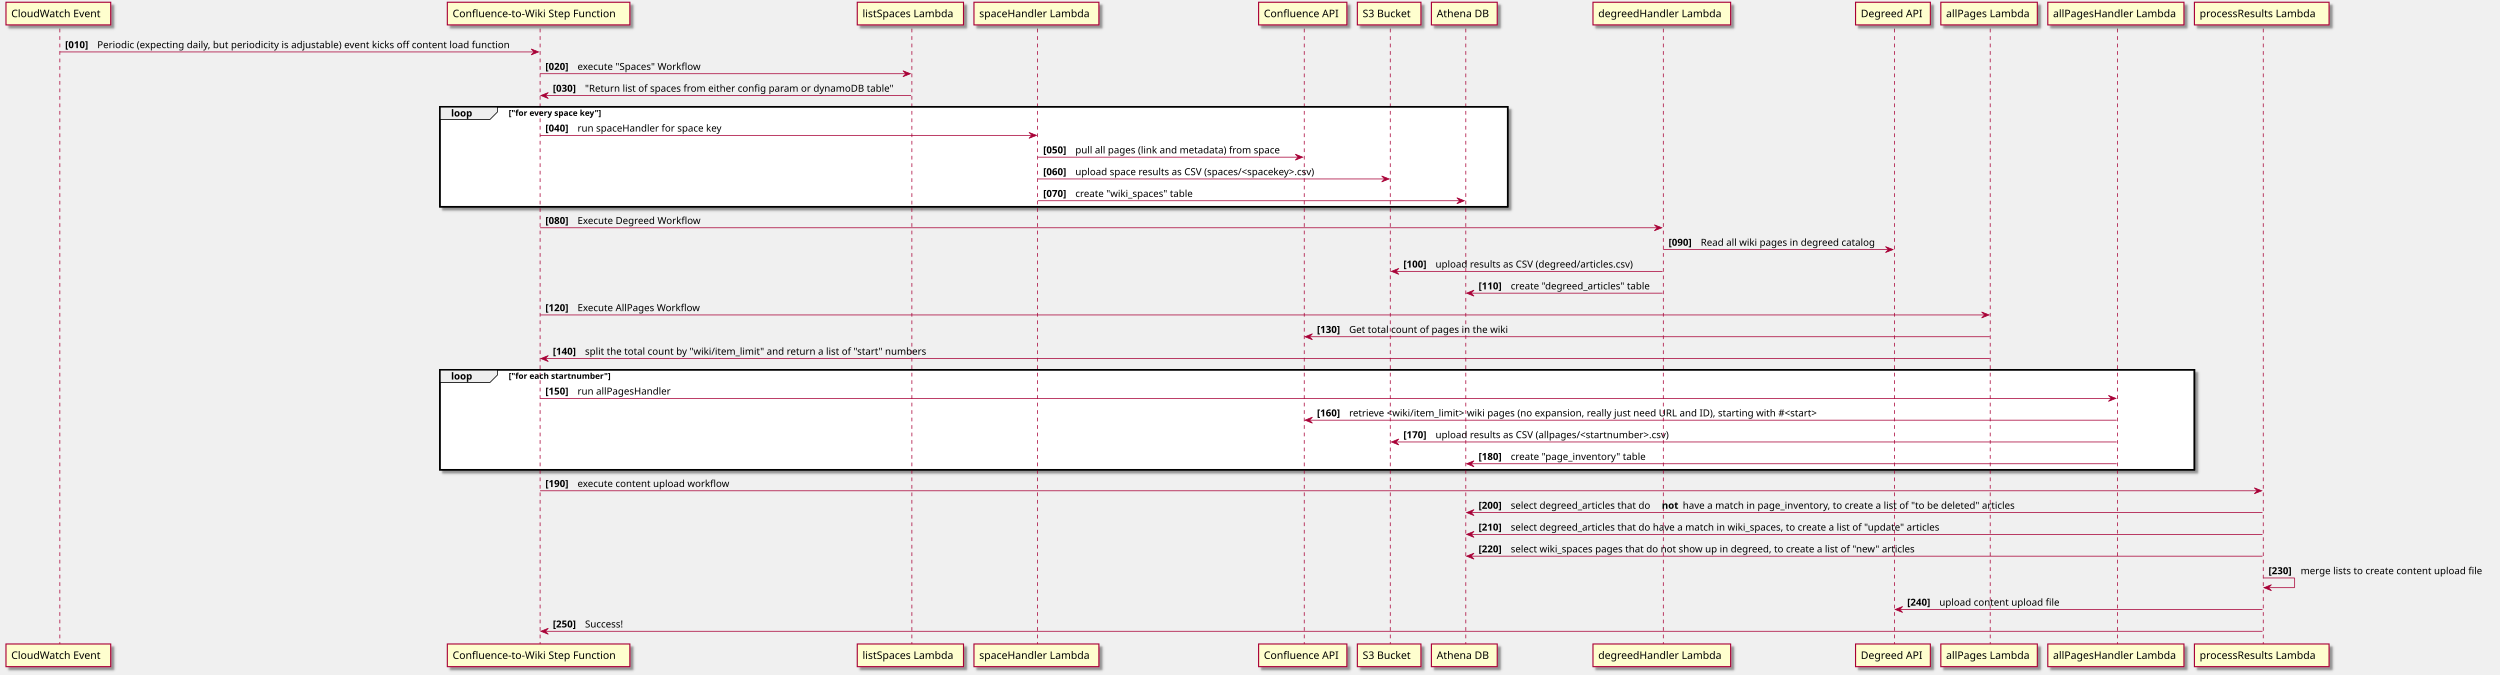
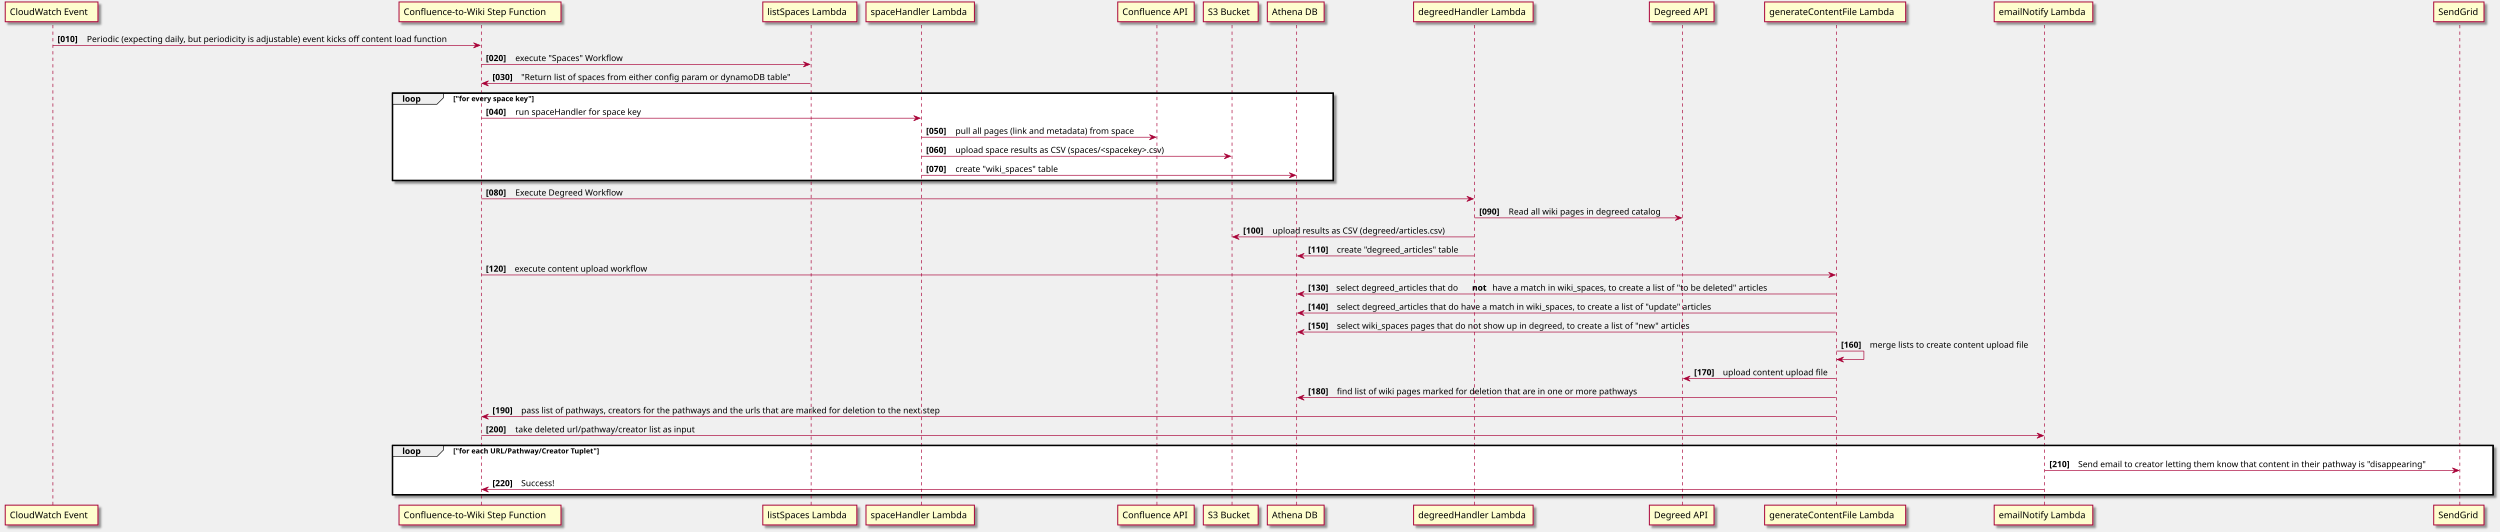
- <svg xmlns="http://www.w3.org/2000/svg" contentScriptType="application/ecmascript" contentStyleType="text/css" height="902px" preserveAspectRatio="none" style="width:3342px;height:902px;" version="1.1" viewBox="0 0 3342 902" width="3342px" zoomAndPan="magnify">
+ <svg xmlns="http://www.w3.org/2000/svg" contentScriptType="application/ecmascript" contentStyleType="text/css" height="814px" preserveAspectRatio="none" style="width:3828px;height:814px;" version="1.1" viewBox="0 0 3828 814" width="3828px" zoomAndPan="magnify">
  <defs>
-     <filter height="300%" id="f14g5z18rsdsqf" width="300%" x="-1" y="-1">
+     <filter height="300%" id="fi7x4haaz43em" width="300%" x="-1" y="-1">
      <feGaussianBlur result="blurOut" stdDeviation="2.0" />
      <feColorMatrix in="blurOut" result="blurOut2" type="matrix" values="0 0 0 0 0 0 0 0 0 0 0 0 0 0 0 0 0 0 .4 0" />
      <feOffset dx="4.0" dy="4.0" in="blurOut2" result="blurOut3" />
      <feBlend in="SourceGraphic" in2="blurOut3" mode="normal" />
    </filter>
  </defs>
  <g>
-     <rect fill="#FFFFFF" filter="url(#f14g5z18rsdsqf)" height="133.664" style="stroke: #000000; stroke-width: 2.0;" width="1427.5" x="588" y="142.695" />
-     <rect fill="#FFFFFF" filter="url(#f14g5z18rsdsqf)" height="133.664" style="stroke: #000000; stroke-width: 2.0;" width="2345.5" x="588" y="494.289" />
-     <line style="stroke: #A80036; stroke-width: 1.0; stroke-dasharray: 5.0,5.0;" x1="80" x2="80" y1="38.297" y2="861.883" />
-     <line style="stroke: #A80036; stroke-width: 1.0; stroke-dasharray: 5.0,5.0;" x1="722" x2="722" y1="38.297" y2="861.883" />
-     <line style="stroke: #A80036; stroke-width: 1.0; stroke-dasharray: 5.0,5.0;" x1="1219" x2="1219" y1="38.297" y2="861.883" />
-     <line style="stroke: #A80036; stroke-width: 1.0; stroke-dasharray: 5.0,5.0;" x1="1387" x2="1387" y1="38.297" y2="861.883" />
-     <line style="stroke: #A80036; stroke-width: 1.0; stroke-dasharray: 5.0,5.0;" x1="1743.5" x2="1743.5" y1="38.297" y2="861.883" />
-     <line style="stroke: #A80036; stroke-width: 1.0; stroke-dasharray: 5.0,5.0;" x1="1858.5" x2="1858.5" y1="38.297" y2="861.883" />
-     <line style="stroke: #A80036; stroke-width: 1.0; stroke-dasharray: 5.0,5.0;" x1="1959.5" x2="1959.5" y1="38.297" y2="861.883" />
-     <line style="stroke: #A80036; stroke-width: 1.0; stroke-dasharray: 5.0,5.0;" x1="2223.5" x2="2223.5" y1="38.297" y2="861.883" />
-     <line style="stroke: #A80036; stroke-width: 1.0; stroke-dasharray: 5.0,5.0;" x1="2532.5" x2="2532.5" y1="38.297" y2="861.883" />
-     <line style="stroke: #A80036; stroke-width: 1.0; stroke-dasharray: 5.0,5.0;" x1="2660.5" x2="2660.5" y1="38.297" y2="861.883" />
-     <line style="stroke: #A80036; stroke-width: 1.0; stroke-dasharray: 5.0,5.0;" x1="2830.5" x2="2830.5" y1="38.297" y2="861.883" />
-     <line style="stroke: #A80036; stroke-width: 1.0; stroke-dasharray: 5.0,5.0;" x1="3025.5" x2="3025.5" y1="38.297" y2="861.883" />
-     <rect fill="#FEFECE" filter="url(#f14g5z18rsdsqf)" height="30.297" style="stroke: #A80036; stroke-width: 1.5;" width="140" x="8" y="3" />
-     <text fill="#000000" font-family="sans-serif" font-size="14" lengthAdjust="spacingAndGlyphs" textLength="126" x="15" y="22.995">CloudWatch Event</text>
-     <rect fill="#FEFECE" filter="url(#f14g5z18rsdsqf)" height="30.297" style="stroke: #A80036; stroke-width: 1.5;" width="140" x="8" y="860.883" />
-     <text fill="#000000" font-family="sans-serif" font-size="14" lengthAdjust="spacingAndGlyphs" textLength="126" x="15" y="880.878">CloudWatch Event</text>
-     <rect fill="#FEFECE" filter="url(#f14g5z18rsdsqf)" height="30.297" style="stroke: #A80036; stroke-width: 1.5;" width="244" x="598" y="3" />
-     <text fill="#000000" font-family="sans-serif" font-size="14" lengthAdjust="spacingAndGlyphs" textLength="230" x="605" y="22.995">Confluence-to-Wiki Step Function</text>
-     <rect fill="#FEFECE" filter="url(#f14g5z18rsdsqf)" height="30.297" style="stroke: #A80036; stroke-width: 1.5;" width="244" x="598" y="860.883" />
-     <text fill="#000000" font-family="sans-serif" font-size="14" lengthAdjust="spacingAndGlyphs" textLength="230" x="605" y="880.878">Confluence-to-Wiki Step Function</text>
-     <rect fill="#FEFECE" filter="url(#f14g5z18rsdsqf)" height="30.297" style="stroke: #A80036; stroke-width: 1.5;" width="142" x="1146" y="3" />
-     <text fill="#000000" font-family="sans-serif" font-size="14" lengthAdjust="spacingAndGlyphs" textLength="128" x="1153" y="22.995">listSpaces Lambda</text>
-     <rect fill="#FEFECE" filter="url(#f14g5z18rsdsqf)" height="30.297" style="stroke: #A80036; stroke-width: 1.5;" width="142" x="1146" y="860.883" />
-     <text fill="#000000" font-family="sans-serif" font-size="14" lengthAdjust="spacingAndGlyphs" textLength="128" x="1153" y="880.878">listSpaces Lambda</text>
-     <rect fill="#FEFECE" filter="url(#f14g5z18rsdsqf)" height="30.297" style="stroke: #A80036; stroke-width: 1.5;" width="167" x="1302" y="3" />
-     <text fill="#000000" font-family="sans-serif" font-size="14" lengthAdjust="spacingAndGlyphs" textLength="153" x="1309" y="22.995">spaceHandler Lambda</text>
-     <rect fill="#FEFECE" filter="url(#f14g5z18rsdsqf)" height="30.297" style="stroke: #A80036; stroke-width: 1.5;" width="167" x="1302" y="860.883" />
-     <text fill="#000000" font-family="sans-serif" font-size="14" lengthAdjust="spacingAndGlyphs" textLength="153" x="1309" y="880.878">spaceHandler Lambda</text>
-     <rect fill="#FEFECE" filter="url(#f14g5z18rsdsqf)" height="30.297" style="stroke: #A80036; stroke-width: 1.5;" width="118" x="1682.5" y="3" />
-     <text fill="#000000" font-family="sans-serif" font-size="14" lengthAdjust="spacingAndGlyphs" textLength="104" x="1689.5" y="22.995">Confluence API</text>
-     <rect fill="#FEFECE" filter="url(#f14g5z18rsdsqf)" height="30.297" style="stroke: #A80036; stroke-width: 1.5;" width="118" x="1682.5" y="860.883" />
-     <text fill="#000000" font-family="sans-serif" font-size="14" lengthAdjust="spacingAndGlyphs" textLength="104" x="1689.5" y="880.878">Confluence API</text>
-     <rect fill="#FEFECE" filter="url(#f14g5z18rsdsqf)" height="30.297" style="stroke: #A80036; stroke-width: 1.5;" width="85" x="1814.5" y="3" />
-     <text fill="#000000" font-family="sans-serif" font-size="14" lengthAdjust="spacingAndGlyphs" textLength="71" x="1821.5" y="22.995">S3 Bucket</text>
-     <rect fill="#FEFECE" filter="url(#f14g5z18rsdsqf)" height="30.297" style="stroke: #A80036; stroke-width: 1.5;" width="85" x="1814.5" y="860.883" />
-     <text fill="#000000" font-family="sans-serif" font-size="14" lengthAdjust="spacingAndGlyphs" textLength="71" x="1821.5" y="880.878">S3 Bucket</text>
-     <rect fill="#FEFECE" filter="url(#f14g5z18rsdsqf)" height="30.297" style="stroke: #A80036; stroke-width: 1.5;" width="88" x="1913.5" y="3" />
-     <text fill="#000000" font-family="sans-serif" font-size="14" lengthAdjust="spacingAndGlyphs" textLength="74" x="1920.5" y="22.995">Athena DB</text>
-     <rect fill="#FEFECE" filter="url(#f14g5z18rsdsqf)" height="30.297" style="stroke: #A80036; stroke-width: 1.5;" width="88" x="1913.5" y="860.883" />
-     <text fill="#000000" font-family="sans-serif" font-size="14" lengthAdjust="spacingAndGlyphs" textLength="74" x="1920.5" y="880.878">Athena DB</text>
-     <rect fill="#FEFECE" filter="url(#f14g5z18rsdsqf)" height="30.297" style="stroke: #A80036; stroke-width: 1.5;" width="184" x="2129.5" y="3" />
-     <text fill="#000000" font-family="sans-serif" font-size="14" lengthAdjust="spacingAndGlyphs" textLength="170" x="2136.5" y="22.995">degreedHandler Lambda</text>
-     <rect fill="#FEFECE" filter="url(#f14g5z18rsdsqf)" height="30.297" style="stroke: #A80036; stroke-width: 1.5;" width="184" x="2129.5" y="860.883" />
-     <text fill="#000000" font-family="sans-serif" font-size="14" lengthAdjust="spacingAndGlyphs" textLength="170" x="2136.5" y="880.878">degreedHandler Lambda</text>
-     <rect fill="#FEFECE" filter="url(#f14g5z18rsdsqf)" height="30.297" style="stroke: #A80036; stroke-width: 1.5;" width="100" x="2480.5" y="3" />
-     <text fill="#000000" font-family="sans-serif" font-size="14" lengthAdjust="spacingAndGlyphs" textLength="86" x="2487.5" y="22.995">Degreed API</text>
-     <rect fill="#FEFECE" filter="url(#f14g5z18rsdsqf)" height="30.297" style="stroke: #A80036; stroke-width: 1.5;" width="100" x="2480.5" y="860.883" />
-     <text fill="#000000" font-family="sans-serif" font-size="14" lengthAdjust="spacingAndGlyphs" textLength="86" x="2487.5" y="880.878">Degreed API</text>
-     <rect fill="#FEFECE" filter="url(#f14g5z18rsdsqf)" height="30.297" style="stroke: #A80036; stroke-width: 1.5;" width="129" x="2594.5" y="3" />
-     <text fill="#000000" font-family="sans-serif" font-size="14" lengthAdjust="spacingAndGlyphs" textLength="115" x="2601.5" y="22.995">allPages Lambda</text>
-     <rect fill="#FEFECE" filter="url(#f14g5z18rsdsqf)" height="30.297" style="stroke: #A80036; stroke-width: 1.5;" width="129" x="2594.5" y="860.883" />
-     <text fill="#000000" font-family="sans-serif" font-size="14" lengthAdjust="spacingAndGlyphs" textLength="115" x="2601.5" y="880.878">allPages Lambda</text>
-     <rect fill="#FEFECE" filter="url(#f14g5z18rsdsqf)" height="30.297" style="stroke: #A80036; stroke-width: 1.5;" width="182" x="2737.5" y="3" />
-     <text fill="#000000" font-family="sans-serif" font-size="14" lengthAdjust="spacingAndGlyphs" textLength="168" x="2744.5" y="22.995">allPagesHandler Lambda</text>
-     <rect fill="#FEFECE" filter="url(#f14g5z18rsdsqf)" height="30.297" style="stroke: #A80036; stroke-width: 1.5;" width="182" x="2737.5" y="860.883" />
-     <text fill="#000000" font-family="sans-serif" font-size="14" lengthAdjust="spacingAndGlyphs" textLength="168" x="2744.5" y="880.878">allPagesHandler Lambda</text>
-     <rect fill="#FEFECE" filter="url(#f14g5z18rsdsqf)" height="30.297" style="stroke: #A80036; stroke-width: 1.5;" width="180" x="2933.5" y="3" />
-     <text fill="#000000" font-family="sans-serif" font-size="14" lengthAdjust="spacingAndGlyphs" textLength="166" x="2940.5" y="22.995">processResults Lambda</text>
-     <rect fill="#FEFECE" filter="url(#f14g5z18rsdsqf)" height="30.297" style="stroke: #A80036; stroke-width: 1.5;" width="180" x="2933.5" y="860.883" />
-     <text fill="#000000" font-family="sans-serif" font-size="14" lengthAdjust="spacingAndGlyphs" textLength="166" x="2940.5" y="880.878">processResults Lambda</text>
-     <polygon fill="#A80036" points="710,65.43,720,69.43,710,73.43,714,69.43" style="stroke: #A80036; stroke-width: 1.0;" />
-     <line style="stroke: #A80036; stroke-width: 1.0;" x1="80" x2="716" y1="69.43" y2="69.43" />
-     <text fill="#000000" font-family="sans-serif" font-size="13" font-weight="bold" lengthAdjust="spacingAndGlyphs" textLength="39" x="87" y="64.364">[010]</text>
-     <text fill="#000000" font-family="sans-serif" font-size="13" lengthAdjust="spacingAndGlyphs" textLength="575" x="130" y="64.364">Periodic (expecting daily, but periodicity is adjustable) event kicks off content load function</text>
-     <polygon fill="#A80036" points="1207,94.562,1217,98.562,1207,102.562,1211,98.562" style="stroke: #A80036; stroke-width: 1.0;" />
-     <line style="stroke: #A80036; stroke-width: 1.0;" x1="722" x2="1213" y1="98.562" y2="98.562" />
-     <text fill="#000000" font-family="sans-serif" font-size="13" font-weight="bold" lengthAdjust="spacingAndGlyphs" textLength="39" x="729" y="93.497">[020]</text>
-     <text fill="#000000" font-family="sans-serif" font-size="13" lengthAdjust="spacingAndGlyphs" textLength="171" x="772" y="93.497">execute "Spaces" Workflow</text>
-     <polygon fill="#A80036" points="733,123.695,723,127.695,733,131.695,729,127.695" style="stroke: #A80036; stroke-width: 1.0;" />
-     <line style="stroke: #A80036; stroke-width: 1.0;" x1="727" x2="1218" y1="127.695" y2="127.695" />
-     <text fill="#000000" font-family="sans-serif" font-size="13" font-weight="bold" lengthAdjust="spacingAndGlyphs" textLength="39" x="739" y="122.629">[030]</text>
-     <text fill="#000000" font-family="sans-serif" font-size="13" lengthAdjust="spacingAndGlyphs" textLength="430" x="782" y="122.629">"Return list of spaces from either config param or dynamoDB table"</text>
-     <path d="M588,142.695 L665,142.695 L665,149.695 L655,159.695 L588,159.695 L588,142.695 " fill="#EEEEEE" style="stroke: #000000; stroke-width: 1.0;" />
-     <rect fill="none" height="133.664" style="stroke: #000000; stroke-width: 2.0;" width="1427.5" x="588" y="142.695" />
-     <text fill="#000000" font-family="sans-serif" font-size="13" font-weight="bold" lengthAdjust="spacingAndGlyphs" textLength="32" x="603" y="155.762">loop</text>
-     <text fill="#000000" font-family="sans-serif" font-size="11" font-weight="bold" lengthAdjust="spacingAndGlyphs" textLength="147" x="680" y="154.906">["for every space key"]</text>
-     <polygon fill="#A80036" points="1375.5,176.961,1385.5,180.961,1375.5,184.961,1379.5,180.961" style="stroke: #A80036; stroke-width: 1.0;" />
-     <line style="stroke: #A80036; stroke-width: 1.0;" x1="722" x2="1381.5" y1="180.961" y2="180.961" />
-     <text fill="#000000" font-family="sans-serif" font-size="13" font-weight="bold" lengthAdjust="spacingAndGlyphs" textLength="39" x="729" y="175.895">[040]</text>
-     <text fill="#000000" font-family="sans-serif" font-size="13" lengthAdjust="spacingAndGlyphs" textLength="202" x="772" y="175.895">run spaceHandler for space key</text>
-     <polygon fill="#A80036" points="1731.5,206.094,1741.5,210.094,1731.5,214.094,1735.5,210.094" style="stroke: #A80036; stroke-width: 1.0;" />
-     <line style="stroke: #A80036; stroke-width: 1.0;" x1="1387.5" x2="1737.5" y1="210.094" y2="210.094" />
-     <text fill="#000000" font-family="sans-serif" font-size="13" font-weight="bold" lengthAdjust="spacingAndGlyphs" textLength="39" x="1394.5" y="205.028">[050]</text>
-     <text fill="#000000" font-family="sans-serif" font-size="13" lengthAdjust="spacingAndGlyphs" textLength="289" x="1437.5" y="205.028">pull all pages (link and metadata) from space</text>
-     <polygon fill="#A80036" points="1847,235.227,1857,239.227,1847,243.227,1851,239.227" style="stroke: #A80036; stroke-width: 1.0;" />
-     <line style="stroke: #A80036; stroke-width: 1.0;" x1="1387.5" x2="1853" y1="239.227" y2="239.227" />
-     <text fill="#000000" font-family="sans-serif" font-size="13" font-weight="bold" lengthAdjust="spacingAndGlyphs" textLength="39" x="1394.5" y="234.161">[060]</text>
-     <text fill="#000000" font-family="sans-serif" font-size="13" lengthAdjust="spacingAndGlyphs" textLength="352" x="1437.5" y="234.161">upload space results as CSV (spaces/&lt;spacekey&gt;.csv)</text>
-     <polygon fill="#A80036" points="1947.5,264.359,1957.5,268.359,1947.5,272.359,1951.5,268.359" style="stroke: #A80036; stroke-width: 1.0;" />
-     <line style="stroke: #A80036; stroke-width: 1.0;" x1="1387.5" x2="1953.5" y1="268.359" y2="268.359" />
-     <text fill="#000000" font-family="sans-serif" font-size="13" font-weight="bold" lengthAdjust="spacingAndGlyphs" textLength="39" x="1394.5" y="263.293">[070]</text>
-     <text fill="#000000" font-family="sans-serif" font-size="13" lengthAdjust="spacingAndGlyphs" textLength="165" x="1437.5" y="263.293">create "wiki_spaces" table</text>
-     <polygon fill="#A80036" points="2211.5,300.492,2221.5,304.492,2211.5,308.492,2215.5,304.492" style="stroke: #A80036; stroke-width: 1.0;" />
-     <line style="stroke: #A80036; stroke-width: 1.0;" x1="722" x2="2217.5" y1="304.492" y2="304.492" />
-     <text fill="#000000" font-family="sans-serif" font-size="13" font-weight="bold" lengthAdjust="spacingAndGlyphs" textLength="39" x="729" y="299.426">[080]</text>
-     <text fill="#000000" font-family="sans-serif" font-size="13" lengthAdjust="spacingAndGlyphs" textLength="169" x="772" y="299.426">Execute Degreed Workflow</text>
-     <polygon fill="#A80036" points="2520.5,329.625,2530.5,333.625,2520.5,337.625,2524.5,333.625" style="stroke: #A80036; stroke-width: 1.0;" />
-     <line style="stroke: #A80036; stroke-width: 1.0;" x1="2223.5" x2="2526.5" y1="333.625" y2="333.625" />
-     <text fill="#000000" font-family="sans-serif" font-size="13" font-weight="bold" lengthAdjust="spacingAndGlyphs" textLength="39" x="2230.5" y="328.559">[090]</text>
-     <text fill="#000000" font-family="sans-serif" font-size="13" lengthAdjust="spacingAndGlyphs" textLength="242" x="2273.5" y="328.559">Read all wiki pages in degreed catalog</text>
-     <polygon fill="#A80036" points="1870,358.758,1860,362.758,1870,366.758,1866,362.758" style="stroke: #A80036; stroke-width: 1.0;" />
-     <line style="stroke: #A80036; stroke-width: 1.0;" x1="1864" x2="2222.5" y1="362.758" y2="362.758" />
-     <text fill="#000000" font-family="sans-serif" font-size="13" font-weight="bold" lengthAdjust="spacingAndGlyphs" textLength="39" x="1876" y="357.692">[100]</text>
-     <text fill="#000000" font-family="sans-serif" font-size="13" lengthAdjust="spacingAndGlyphs" textLength="282" x="1919" y="357.692">upload results as CSV (degreed/articles.csv)</text>
-     <polygon fill="#A80036" points="1970.5,387.891,1960.5,391.891,1970.5,395.891,1966.5,391.891" style="stroke: #A80036; stroke-width: 1.0;" />
-     <line style="stroke: #A80036; stroke-width: 1.0;" x1="1964.5" x2="2222.5" y1="391.891" y2="391.891" />
-     <text fill="#000000" font-family="sans-serif" font-size="13" font-weight="bold" lengthAdjust="spacingAndGlyphs" textLength="39" x="1976.5" y="386.825">[110]</text>
-     <text fill="#000000" font-family="sans-serif" font-size="13" lengthAdjust="spacingAndGlyphs" textLength="197" x="2019.5" y="386.825">create "degreed_articles" table</text>
-     <polygon fill="#A80036" points="2649,417.023,2659,421.023,2649,425.023,2653,421.023" style="stroke: #A80036; stroke-width: 1.0;" />
-     <line style="stroke: #A80036; stroke-width: 1.0;" x1="722" x2="2655" y1="421.023" y2="421.023" />
-     <text fill="#000000" font-family="sans-serif" font-size="13" font-weight="bold" lengthAdjust="spacingAndGlyphs" textLength="39" x="729" y="415.957">[120]</text>
-     <text fill="#000000" font-family="sans-serif" font-size="13" lengthAdjust="spacingAndGlyphs" textLength="168" x="772" y="415.957">Execute AllPages Workflow</text>
-     <polygon fill="#A80036" points="1754.5,446.156,1744.5,450.156,1754.5,454.156,1750.5,450.156" style="stroke: #A80036; stroke-width: 1.0;" />
-     <line style="stroke: #A80036; stroke-width: 1.0;" x1="1748.5" x2="2660" y1="450.156" y2="450.156" />
-     <text fill="#000000" font-family="sans-serif" font-size="13" font-weight="bold" lengthAdjust="spacingAndGlyphs" textLength="39" x="1760.5" y="445.09">[130]</text>
-     <text fill="#000000" font-family="sans-serif" font-size="13" lengthAdjust="spacingAndGlyphs" textLength="221" x="1803.5" y="445.09">Get total count of pages in the wiki</text>
-     <polygon fill="#A80036" points="733,475.289,723,479.289,733,483.289,729,479.289" style="stroke: #A80036; stroke-width: 1.0;" />
-     <line style="stroke: #A80036; stroke-width: 1.0;" x1="727" x2="2660" y1="479.289" y2="479.289" />
-     <text fill="#000000" font-family="sans-serif" font-size="13" font-weight="bold" lengthAdjust="spacingAndGlyphs" textLength="39" x="739" y="474.223">[140]</text>
-     <text fill="#000000" font-family="sans-serif" font-size="13" lengthAdjust="spacingAndGlyphs" textLength="472" x="782" y="474.223">split the total count by "wiki/item_limit" and return a list of "start" numbers</text>
-     <path d="M588,494.289 L665,494.289 L665,501.289 L655,511.289 L588,511.289 L588,494.289 " fill="#EEEEEE" style="stroke: #000000; stroke-width: 1.0;" />
-     <rect fill="none" height="133.664" style="stroke: #000000; stroke-width: 2.0;" width="2345.5" x="588" y="494.289" />
-     <text fill="#000000" font-family="sans-serif" font-size="13" font-weight="bold" lengthAdjust="spacingAndGlyphs" textLength="32" x="603" y="507.356">loop</text>
-     <text fill="#000000" font-family="sans-serif" font-size="11" font-weight="bold" lengthAdjust="spacingAndGlyphs" textLength="157" x="680" y="506.5">["for each startnumber"]</text>
-     <polygon fill="#A80036" points="2818.5,528.555,2828.5,532.555,2818.5,536.555,2822.5,532.555" style="stroke: #A80036; stroke-width: 1.0;" />
-     <line style="stroke: #A80036; stroke-width: 1.0;" x1="722" x2="2824.5" y1="532.555" y2="532.555" />
-     <text fill="#000000" font-family="sans-serif" font-size="13" font-weight="bold" lengthAdjust="spacingAndGlyphs" textLength="39" x="729" y="527.489">[150]</text>
-     <text fill="#000000" font-family="sans-serif" font-size="13" lengthAdjust="spacingAndGlyphs" textLength="128" x="772" y="527.489">run allPagesHandler</text>
-     <polygon fill="#A80036" points="1754.5,557.688,1744.5,561.688,1754.5,565.688,1750.5,561.688" style="stroke: #A80036; stroke-width: 1.0;" />
-     <line style="stroke: #A80036; stroke-width: 1.0;" x1="1748.5" x2="2829.5" y1="561.688" y2="561.688" />
-     <text fill="#000000" font-family="sans-serif" font-size="13" font-weight="bold" lengthAdjust="spacingAndGlyphs" textLength="39" x="1760.5" y="556.622">[160]</text>
-     <text fill="#000000" font-family="sans-serif" font-size="13" lengthAdjust="spacingAndGlyphs" textLength="664" x="1803.5" y="556.622">retrieve &lt;wiki/item_limit&gt; wiki pages (no expansion, really just need URL and ID), starting with #&lt;start&gt;</text>
-     <polygon fill="#A80036" points="1870,586.82,1860,590.82,1870,594.82,1866,590.82" style="stroke: #A80036; stroke-width: 1.0;" />
-     <line style="stroke: #A80036; stroke-width: 1.0;" x1="1864" x2="2829.5" y1="590.82" y2="590.82" />
-     <text fill="#000000" font-family="sans-serif" font-size="13" font-weight="bold" lengthAdjust="spacingAndGlyphs" textLength="39" x="1876" y="585.754">[170]</text>
-     <text fill="#000000" font-family="sans-serif" font-size="13" lengthAdjust="spacingAndGlyphs" textLength="338" x="1919" y="585.754">upload results as CSV (allpages/&lt;startnumber&gt;.csv)</text>
-     <polygon fill="#A80036" points="1970.5,615.953,1960.5,619.953,1970.5,623.953,1966.5,619.953" style="stroke: #A80036; stroke-width: 1.0;" />
-     <line style="stroke: #A80036; stroke-width: 1.0;" x1="1964.5" x2="2829.5" y1="619.953" y2="619.953" />
-     <text fill="#000000" font-family="sans-serif" font-size="13" font-weight="bold" lengthAdjust="spacingAndGlyphs" textLength="39" x="1976.5" y="614.887">[180]</text>
-     <text fill="#000000" font-family="sans-serif" font-size="13" lengthAdjust="spacingAndGlyphs" textLength="189" x="2019.5" y="614.887">create "page_inventory" table</text>
-     <polygon fill="#A80036" points="3013.5,652.086,3023.5,656.086,3013.5,660.086,3017.5,656.086" style="stroke: #A80036; stroke-width: 1.0;" />
-     <line style="stroke: #A80036; stroke-width: 1.0;" x1="722" x2="3019.5" y1="656.086" y2="656.086" />
-     <text fill="#000000" font-family="sans-serif" font-size="13" font-weight="bold" lengthAdjust="spacingAndGlyphs" textLength="39" x="729" y="651.02">[190]</text>
-     <text fill="#000000" font-family="sans-serif" font-size="13" lengthAdjust="spacingAndGlyphs" textLength="208" x="772" y="651.02">execute content upload workflow</text>
-     <polygon fill="#A80036" points="1970.5,681.219,1960.5,685.219,1970.5,689.219,1966.5,685.219" style="stroke: #A80036; stroke-width: 1.0;" />
-     <line style="stroke: #A80036; stroke-width: 1.0;" x1="1964.5" x2="3024.5" y1="685.219" y2="685.219" />
-     <text fill="#000000" font-family="sans-serif" font-size="13" font-weight="bold" lengthAdjust="spacingAndGlyphs" textLength="39" x="1976.5" y="680.153">[200]</text>
-     <text fill="#000000" font-family="sans-serif" font-size="13" lengthAdjust="spacingAndGlyphs" textLength="198" x="2019.5" y="680.153">select degreed_articles that do</text>
-     <text fill="#000000" font-family="sans-serif" font-size="13" font-weight="bold" lengthAdjust="spacingAndGlyphs" textLength="24" x="2221.5" y="680.153">not</text>
-     <text fill="#000000" font-family="sans-serif" font-size="13" lengthAdjust="spacingAndGlyphs" textLength="470" x="2249.5" y="680.153">have a match in page_inventory, to create a list of "to be deleted" articles</text>
-     <polygon fill="#A80036" points="1970.5,710.352,1960.5,714.352,1970.5,718.352,1966.5,714.352" style="stroke: #A80036; stroke-width: 1.0;" />
-     <line style="stroke: #A80036; stroke-width: 1.0;" x1="1964.5" x2="3024.5" y1="714.352" y2="714.352" />
-     <text fill="#000000" font-family="sans-serif" font-size="13" font-weight="bold" lengthAdjust="spacingAndGlyphs" textLength="39" x="1976.5" y="709.286">[210]</text>
-     <text fill="#000000" font-family="sans-serif" font-size="13" lengthAdjust="spacingAndGlyphs" textLength="608" x="2019.5" y="709.286">select degreed_articles that do have a match in wiki_spaces, to create a list of "update" articles</text>
-     <polygon fill="#A80036" points="1970.5,739.484,1960.5,743.484,1970.5,747.484,1966.5,743.484" style="stroke: #A80036; stroke-width: 1.0;" />
-     <line style="stroke: #A80036; stroke-width: 1.0;" x1="1964.5" x2="3024.5" y1="743.484" y2="743.484" />
-     <text fill="#000000" font-family="sans-serif" font-size="13" font-weight="bold" lengthAdjust="spacingAndGlyphs" textLength="39" x="1976.5" y="738.418">[220]</text>
-     <text fill="#000000" font-family="sans-serif" font-size="13" lengthAdjust="spacingAndGlyphs" textLength="567" x="2019.5" y="738.418">select wiki_spaces pages that do not show up in degreed, to create a list of "new" articles</text>
-     <line style="stroke: #A80036; stroke-width: 1.0;" x1="3025.5" x2="3067.5" y1="772.617" y2="772.617" />
-     <line style="stroke: #A80036; stroke-width: 1.0;" x1="3067.5" x2="3067.5" y1="772.617" y2="785.617" />
-     <line style="stroke: #A80036; stroke-width: 1.0;" x1="3026.5" x2="3067.5" y1="785.617" y2="785.617" />
-     <polygon fill="#A80036" points="3036.5,781.617,3026.5,785.617,3036.5,789.617,3032.5,785.617" style="stroke: #A80036; stroke-width: 1.0;" />
-     <text fill="#000000" font-family="sans-serif" font-size="13" font-weight="bold" lengthAdjust="spacingAndGlyphs" textLength="39" x="3032.5" y="767.551">[230]</text>
-     <text fill="#000000" font-family="sans-serif" font-size="13" lengthAdjust="spacingAndGlyphs" textLength="255" x="3075.5" y="767.551">merge lists to create content upload file</text>
-     <polygon fill="#A80036" points="2543.5,810.75,2533.5,814.75,2543.5,818.75,2539.5,814.75" style="stroke: #A80036; stroke-width: 1.0;" />
-     <line style="stroke: #A80036; stroke-width: 1.0;" x1="2537.5" x2="3024.5" y1="814.75" y2="814.75" />
-     <text fill="#000000" font-family="sans-serif" font-size="13" font-weight="bold" lengthAdjust="spacingAndGlyphs" textLength="39" x="2549.5" y="809.684">[240]</text>
-     <text fill="#000000" font-family="sans-serif" font-size="13" lengthAdjust="spacingAndGlyphs" textLength="165" x="2592.5" y="809.684">upload content upload file</text>
-     <polygon fill="#A80036" points="733,839.883,723,843.883,733,847.883,729,843.883" style="stroke: #A80036; stroke-width: 1.0;" />
-     <line style="stroke: #A80036; stroke-width: 1.0;" x1="727" x2="3024.5" y1="843.883" y2="843.883" />
-     <text fill="#000000" font-family="sans-serif" font-size="13" font-weight="bold" lengthAdjust="spacingAndGlyphs" textLength="39" x="739" y="838.817">[250]</text>
-     <text fill="#000000" font-family="sans-serif" font-size="13" lengthAdjust="spacingAndGlyphs" textLength="58" x="782" y="838.817">Success!</text>
+     <rect fill="#FFFFFF" filter="url(#fi7x4haaz43em)" height="133.664" style="stroke: #000000; stroke-width: 2.0;" width="1440.5" x="601" y="142.695" />
+     <rect fill="#FFFFFF" filter="url(#fi7x4haaz43em)" height="75.398" style="stroke: #000000; stroke-width: 2.0;" width="3216.5" x="601" y="682.086" />
+     <line style="stroke: #A80036; stroke-width: 1.0; stroke-dasharray: 5.0,5.0;" x1="81" x2="81" y1="38.297" y2="774.484" />
+     <line style="stroke: #A80036; stroke-width: 1.0; stroke-dasharray: 5.0,5.0;" x1="737" x2="737" y1="38.297" y2="774.484" />
+     <line style="stroke: #A80036; stroke-width: 1.0; stroke-dasharray: 5.0,5.0;" x1="1242" x2="1242" y1="38.297" y2="774.484" />
+     <line style="stroke: #A80036; stroke-width: 1.0; stroke-dasharray: 5.0,5.0;" x1="1411" x2="1411" y1="38.297" y2="774.484" />
+     <line style="stroke: #A80036; stroke-width: 1.0; stroke-dasharray: 5.0,5.0;" x1="1771.5" x2="1771.5" y1="38.297" y2="774.484" />
+     <line style="stroke: #A80036; stroke-width: 1.0; stroke-dasharray: 5.0,5.0;" x1="1886.5" x2="1886.5" y1="38.297" y2="774.484" />
+     <line style="stroke: #A80036; stroke-width: 1.0; stroke-dasharray: 5.0,5.0;" x1="1985.5" x2="1985.5" y1="38.297" y2="774.484" />
+     <line style="stroke: #A80036; stroke-width: 1.0; stroke-dasharray: 5.0,5.0;" x1="2257.5" x2="2257.5" y1="38.297" y2="774.484" />
+     <line style="stroke: #A80036; stroke-width: 1.0; stroke-dasharray: 5.0,5.0;" x1="2576.5" x2="2576.5" y1="38.297" y2="774.484" />
+     <line style="stroke: #A80036; stroke-width: 1.0; stroke-dasharray: 5.0,5.0;" x1="2812" x2="2812" y1="38.297" y2="774.484" />
+     <line style="stroke: #A80036; stroke-width: 1.0; stroke-dasharray: 5.0,5.0;" x1="3130.5" x2="3130.5" y1="38.297" y2="774.484" />
+     <line style="stroke: #A80036; stroke-width: 1.0; stroke-dasharray: 5.0,5.0;" x1="3766.5" x2="3766.5" y1="38.297" y2="774.484" />
+     <rect fill="#FEFECE" filter="url(#fi7x4haaz43em)" height="30.297" style="stroke: #A80036; stroke-width: 1.5;" width="142" x="8" y="3" />
+     <text fill="#000000" font-family="sans-serif" font-size="14" lengthAdjust="spacingAndGlyphs" textLength="128" x="15" y="22.995">CloudWatch Event</text>
+     <rect fill="#FEFECE" filter="url(#fi7x4haaz43em)" height="30.297" style="stroke: #A80036; stroke-width: 1.5;" width="142" x="8" y="773.484" />
+     <text fill="#000000" font-family="sans-serif" font-size="14" lengthAdjust="spacingAndGlyphs" textLength="128" x="15" y="793.48">CloudWatch Event</text>
+     <rect fill="#FEFECE" filter="url(#fi7x4haaz43em)" height="30.297" style="stroke: #A80036; stroke-width: 1.5;" width="248" x="611" y="3" />
+     <text fill="#000000" font-family="sans-serif" font-size="14" lengthAdjust="spacingAndGlyphs" textLength="234" x="618" y="22.995">Confluence-to-Wiki Step Function</text>
+     <rect fill="#FEFECE" filter="url(#fi7x4haaz43em)" height="30.297" style="stroke: #A80036; stroke-width: 1.5;" width="248" x="611" y="773.484" />
+     <text fill="#000000" font-family="sans-serif" font-size="14" lengthAdjust="spacingAndGlyphs" textLength="234" x="618" y="793.48">Confluence-to-Wiki Step Function</text>
+     <rect fill="#FEFECE" filter="url(#fi7x4haaz43em)" height="30.297" style="stroke: #A80036; stroke-width: 1.5;" width="144" x="1168" y="3" />
+     <text fill="#000000" font-family="sans-serif" font-size="14" lengthAdjust="spacingAndGlyphs" textLength="130" x="1175" y="22.995">listSpaces Lambda</text>
+     <rect fill="#FEFECE" filter="url(#fi7x4haaz43em)" height="30.297" style="stroke: #A80036; stroke-width: 1.5;" width="144" x="1168" y="773.484" />
+     <text fill="#000000" font-family="sans-serif" font-size="14" lengthAdjust="spacingAndGlyphs" textLength="130" x="1175" y="793.48">listSpaces Lambda</text>
+     <rect fill="#FEFECE" filter="url(#fi7x4haaz43em)" height="30.297" style="stroke: #A80036; stroke-width: 1.5;" width="166" x="1326" y="3" />
+     <text fill="#000000" font-family="sans-serif" font-size="14" lengthAdjust="spacingAndGlyphs" textLength="152" x="1333" y="22.995">spaceHandler Lambda</text>
+     <rect fill="#FEFECE" filter="url(#fi7x4haaz43em)" height="30.297" style="stroke: #A80036; stroke-width: 1.5;" width="166" x="1326" y="773.484" />
+     <text fill="#000000" font-family="sans-serif" font-size="14" lengthAdjust="spacingAndGlyphs" textLength="152" x="1333" y="793.48">spaceHandler Lambda</text>
+     <rect fill="#FEFECE" filter="url(#fi7x4haaz43em)" height="30.297" style="stroke: #A80036; stroke-width: 1.5;" width="117" x="1711.5" y="3" />
+     <text fill="#000000" font-family="sans-serif" font-size="14" lengthAdjust="spacingAndGlyphs" textLength="103" x="1718.5" y="22.995">Confluence API</text>
+     <rect fill="#FEFECE" filter="url(#fi7x4haaz43em)" height="30.297" style="stroke: #A80036; stroke-width: 1.5;" width="117" x="1711.5" y="773.484" />
+     <text fill="#000000" font-family="sans-serif" font-size="14" lengthAdjust="spacingAndGlyphs" textLength="103" x="1718.5" y="793.48">Confluence API</text>
+     <rect fill="#FEFECE" filter="url(#fi7x4haaz43em)" height="30.297" style="stroke: #A80036; stroke-width: 1.5;" width="84" x="1842.5" y="3" />
+     <text fill="#000000" font-family="sans-serif" font-size="14" lengthAdjust="spacingAndGlyphs" textLength="70" x="1849.5" y="22.995">S3 Bucket</text>
+     <rect fill="#FEFECE" filter="url(#fi7x4haaz43em)" height="30.297" style="stroke: #A80036; stroke-width: 1.5;" width="84" x="1842.5" y="773.484" />
+     <text fill="#000000" font-family="sans-serif" font-size="14" lengthAdjust="spacingAndGlyphs" textLength="70" x="1849.5" y="793.48">S3 Bucket</text>
+     <rect fill="#FEFECE" filter="url(#fi7x4haaz43em)" height="30.297" style="stroke: #A80036; stroke-width: 1.5;" width="87" x="1940.5" y="3" />
+     <text fill="#000000" font-family="sans-serif" font-size="14" lengthAdjust="spacingAndGlyphs" textLength="73" x="1947.5" y="22.995">Athena DB</text>
+     <rect fill="#FEFECE" filter="url(#fi7x4haaz43em)" height="30.297" style="stroke: #A80036; stroke-width: 1.5;" width="87" x="1940.5" y="773.484" />
+     <text fill="#000000" font-family="sans-serif" font-size="14" lengthAdjust="spacingAndGlyphs" textLength="73" x="1947.5" y="793.48">Athena DB</text>
+     <rect fill="#FEFECE" filter="url(#fi7x4haaz43em)" height="30.297" style="stroke: #A80036; stroke-width: 1.5;" width="183" x="2164.5" y="3" />
+     <text fill="#000000" font-family="sans-serif" font-size="14" lengthAdjust="spacingAndGlyphs" textLength="169" x="2171.5" y="22.995">degreedHandler Lambda</text>
+     <rect fill="#FEFECE" filter="url(#fi7x4haaz43em)" height="30.297" style="stroke: #A80036; stroke-width: 1.5;" width="183" x="2164.5" y="773.484" />
+     <text fill="#000000" font-family="sans-serif" font-size="14" lengthAdjust="spacingAndGlyphs" textLength="169" x="2171.5" y="793.48">degreedHandler Lambda</text>
+     <rect fill="#FEFECE" filter="url(#fi7x4haaz43em)" height="30.297" style="stroke: #A80036; stroke-width: 1.5;" width="99" x="2525.5" y="3" />
+     <text fill="#000000" font-family="sans-serif" font-size="14" lengthAdjust="spacingAndGlyphs" textLength="85" x="2532.5" y="22.995">Degreed API</text>
+     <rect fill="#FEFECE" filter="url(#fi7x4haaz43em)" height="30.297" style="stroke: #A80036; stroke-width: 1.5;" width="99" x="2525.5" y="773.484" />
+     <text fill="#000000" font-family="sans-serif" font-size="14" lengthAdjust="spacingAndGlyphs" textLength="85" x="2532.5" y="793.48">Degreed API</text>
+     <rect fill="#FEFECE" filter="url(#fi7x4haaz43em)" height="30.297" style="stroke: #A80036; stroke-width: 1.5;" width="216" x="2702" y="3" />
+     <text fill="#000000" font-family="sans-serif" font-size="14" lengthAdjust="spacingAndGlyphs" textLength="202" x="2709" y="22.995">generateContentFile Lambda</text>
+     <rect fill="#FEFECE" filter="url(#fi7x4haaz43em)" height="30.297" style="stroke: #A80036; stroke-width: 1.5;" width="216" x="2702" y="773.484" />
+     <text fill="#000000" font-family="sans-serif" font-size="14" lengthAdjust="spacingAndGlyphs" textLength="202" x="2709" y="793.48">generateContentFile Lambda</text>
+     <rect fill="#FEFECE" filter="url(#fi7x4haaz43em)" height="30.297" style="stroke: #A80036; stroke-width: 1.5;" width="151" x="3053.5" y="3" />
+     <text fill="#000000" font-family="sans-serif" font-size="14" lengthAdjust="spacingAndGlyphs" textLength="137" x="3060.5" y="22.995">emailNotify Lambda</text>
+     <rect fill="#FEFECE" filter="url(#fi7x4haaz43em)" height="30.297" style="stroke: #A80036; stroke-width: 1.5;" width="151" x="3053.5" y="773.484" />
+     <text fill="#000000" font-family="sans-serif" font-size="14" lengthAdjust="spacingAndGlyphs" textLength="137" x="3060.5" y="793.48">emailNotify Lambda</text>
+     <rect fill="#FEFECE" filter="url(#fi7x4haaz43em)" height="30.297" style="stroke: #A80036; stroke-width: 1.5;" width="77" x="3726.5" y="3" />
+     <text fill="#000000" font-family="sans-serif" font-size="14" lengthAdjust="spacingAndGlyphs" textLength="63" x="3733.5" y="22.995">SendGrid</text>
+     <rect fill="#FEFECE" filter="url(#fi7x4haaz43em)" height="30.297" style="stroke: #A80036; stroke-width: 1.5;" width="77" x="3726.5" y="773.484" />
+     <text fill="#000000" font-family="sans-serif" font-size="14" lengthAdjust="spacingAndGlyphs" textLength="63" x="3733.5" y="793.48">SendGrid</text>
+     <polygon fill="#A80036" points="725,65.43,735,69.43,725,73.43,729,69.43" style="stroke: #A80036; stroke-width: 1.0;" />
+     <line style="stroke: #A80036; stroke-width: 1.0;" x1="81" x2="731" y1="69.43" y2="69.43" />
+     <text fill="#000000" font-family="sans-serif" font-size="13" font-weight="bold" lengthAdjust="spacingAndGlyphs" textLength="41" x="88" y="64.364">[010]</text>
+     <text fill="#000000" font-family="sans-serif" font-size="13" lengthAdjust="spacingAndGlyphs" textLength="587" x="133" y="64.364">Periodic (expecting daily, but periodicity is adjustable) event kicks off content load function</text>
+     <polygon fill="#A80036" points="1230,94.562,1240,98.562,1230,102.562,1234,98.562" style="stroke: #A80036; stroke-width: 1.0;" />
+     <line style="stroke: #A80036; stroke-width: 1.0;" x1="737" x2="1236" y1="98.562" y2="98.562" />
+     <text fill="#000000" font-family="sans-serif" font-size="13" font-weight="bold" lengthAdjust="spacingAndGlyphs" textLength="41" x="744" y="93.497">[020]</text>
+     <text fill="#000000" font-family="sans-serif" font-size="13" lengthAdjust="spacingAndGlyphs" textLength="180" x="789" y="93.497">execute "Spaces" Workflow</text>
+     <polygon fill="#A80036" points="748,123.695,738,127.695,748,131.695,744,127.695" style="stroke: #A80036; stroke-width: 1.0;" />
+     <line style="stroke: #A80036; stroke-width: 1.0;" x1="742" x2="1241" y1="127.695" y2="127.695" />
+     <text fill="#000000" font-family="sans-serif" font-size="13" font-weight="bold" lengthAdjust="spacingAndGlyphs" textLength="40" x="754" y="122.629">[030]</text>
+     <text fill="#000000" font-family="sans-serif" font-size="13" lengthAdjust="spacingAndGlyphs" textLength="437" x="798" y="122.629">"Return list of spaces from either config param or dynamoDB table"</text>
+     <path d="M601,142.695 L679,142.695 L679,149.695 L669,159.695 L601,159.695 L601,142.695 " fill="#EEEEEE" style="stroke: #000000; stroke-width: 1.0;" />
+     <rect fill="none" height="133.664" style="stroke: #000000; stroke-width: 2.0;" width="1440.5" x="601" y="142.695" />
+     <text fill="#000000" font-family="sans-serif" font-size="13" font-weight="bold" lengthAdjust="spacingAndGlyphs" textLength="33" x="616" y="155.762">loop</text>
+     <text fill="#000000" font-family="sans-serif" font-size="11" font-weight="bold" lengthAdjust="spacingAndGlyphs" textLength="152" x="694" y="154.906">["for every space key"]</text>
+     <polygon fill="#A80036" points="1399,176.961,1409,180.961,1399,184.961,1403,180.961" style="stroke: #A80036; stroke-width: 1.0;" />
+     <line style="stroke: #A80036; stroke-width: 1.0;" x1="737" x2="1405" y1="180.961" y2="180.961" />
+     <text fill="#000000" font-family="sans-serif" font-size="13" font-weight="bold" lengthAdjust="spacingAndGlyphs" textLength="41" x="744" y="175.895">[040]</text>
+     <text fill="#000000" font-family="sans-serif" font-size="13" lengthAdjust="spacingAndGlyphs" textLength="206" x="789" y="175.895">run spaceHandler for space key</text>
+     <polygon fill="#A80036" points="1760,206.094,1770,210.094,1760,214.094,1764,210.094" style="stroke: #A80036; stroke-width: 1.0;" />
+     <line style="stroke: #A80036; stroke-width: 1.0;" x1="1411" x2="1766" y1="210.094" y2="210.094" />
+     <text fill="#000000" font-family="sans-serif" font-size="13" font-weight="bold" lengthAdjust="spacingAndGlyphs" textLength="41" x="1418" y="205.028">[050]</text>
+     <text fill="#000000" font-family="sans-serif" font-size="13" lengthAdjust="spacingAndGlyphs" textLength="292" x="1463" y="205.028">pull all pages (link and metadata) from space</text>
+     <polygon fill="#A80036" points="1874.5,235.227,1884.5,239.227,1874.5,243.227,1878.5,239.227" style="stroke: #A80036; stroke-width: 1.0;" />
+     <line style="stroke: #A80036; stroke-width: 1.0;" x1="1411" x2="1880.5" y1="239.227" y2="239.227" />
+     <text fill="#000000" font-family="sans-serif" font-size="13" font-weight="bold" lengthAdjust="spacingAndGlyphs" textLength="41" x="1418" y="234.161">[060]</text>
+     <text fill="#000000" font-family="sans-serif" font-size="13" lengthAdjust="spacingAndGlyphs" textLength="356" x="1463" y="234.161">upload space results as CSV (spaces/&lt;spacekey&gt;.csv)</text>
+     <polygon fill="#A80036" points="1974,264.359,1984,268.359,1974,272.359,1978,268.359" style="stroke: #A80036; stroke-width: 1.0;" />
+     <line style="stroke: #A80036; stroke-width: 1.0;" x1="1411" x2="1980" y1="268.359" y2="268.359" />
+     <text fill="#000000" font-family="sans-serif" font-size="13" font-weight="bold" lengthAdjust="spacingAndGlyphs" textLength="41" x="1418" y="263.293">[070]</text>
+     <text fill="#000000" font-family="sans-serif" font-size="13" lengthAdjust="spacingAndGlyphs" textLength="171" x="1463" y="263.293">create "wiki_spaces" table</text>
+     <polygon fill="#A80036" points="2246,300.492,2256,304.492,2246,308.492,2250,304.492" style="stroke: #A80036; stroke-width: 1.0;" />
+     <line style="stroke: #A80036; stroke-width: 1.0;" x1="737" x2="2252" y1="304.492" y2="304.492" />
+     <text fill="#000000" font-family="sans-serif" font-size="13" font-weight="bold" lengthAdjust="spacingAndGlyphs" textLength="41" x="744" y="299.426">[080]</text>
+     <text fill="#000000" font-family="sans-serif" font-size="13" lengthAdjust="spacingAndGlyphs" textLength="179" x="789" y="299.426">Execute Degreed Workflow</text>
+     <polygon fill="#A80036" points="2565,329.625,2575,333.625,2565,337.625,2569,333.625" style="stroke: #A80036; stroke-width: 1.0;" />
+     <line style="stroke: #A80036; stroke-width: 1.0;" x1="2258" x2="2571" y1="333.625" y2="333.625" />
+     <text fill="#000000" font-family="sans-serif" font-size="13" font-weight="bold" lengthAdjust="spacingAndGlyphs" textLength="41" x="2265" y="328.559">[090]</text>
+     <text fill="#000000" font-family="sans-serif" font-size="13" lengthAdjust="spacingAndGlyphs" textLength="250" x="2310" y="328.559">Read all wiki pages in degreed catalog</text>
+     <polygon fill="#A80036" points="1897.5,358.758,1887.5,362.758,1897.5,366.758,1893.5,362.758" style="stroke: #A80036; stroke-width: 1.0;" />
+     <line style="stroke: #A80036; stroke-width: 1.0;" x1="1891.5" x2="2257" y1="362.758" y2="362.758" />
+     <text fill="#000000" font-family="sans-serif" font-size="13" font-weight="bold" lengthAdjust="spacingAndGlyphs" textLength="41" x="1903.5" y="357.692">[100]</text>
+     <text fill="#000000" font-family="sans-serif" font-size="13" lengthAdjust="spacingAndGlyphs" textLength="287" x="1948.5" y="357.692">upload results as CSV (degreed/articles.csv)</text>
+     <polygon fill="#A80036" points="1997,387.891,1987,391.891,1997,395.891,1993,391.891" style="stroke: #A80036; stroke-width: 1.0;" />
+     <line style="stroke: #A80036; stroke-width: 1.0;" x1="1991" x2="2257" y1="391.891" y2="391.891" />
+     <text fill="#000000" font-family="sans-serif" font-size="13" font-weight="bold" lengthAdjust="spacingAndGlyphs" textLength="40" x="2003" y="386.825">[110]</text>
+     <text fill="#000000" font-family="sans-serif" font-size="13" lengthAdjust="spacingAndGlyphs" textLength="204" x="2047" y="386.825">create "degreed_articles" table</text>
+     <polygon fill="#A80036" points="2800,417.023,2810,421.023,2800,425.023,2804,421.023" style="stroke: #A80036; stroke-width: 1.0;" />
+     <line style="stroke: #A80036; stroke-width: 1.0;" x1="737" x2="2806" y1="421.023" y2="421.023" />
+     <text fill="#000000" font-family="sans-serif" font-size="13" font-weight="bold" lengthAdjust="spacingAndGlyphs" textLength="40" x="744" y="415.957">[120]</text>
+     <text fill="#000000" font-family="sans-serif" font-size="13" lengthAdjust="spacingAndGlyphs" textLength="217" x="788" y="415.957">execute content upload workflow</text>
+     <polygon fill="#A80036" points="1997,446.156,1987,450.156,1997,454.156,1993,450.156" style="stroke: #A80036; stroke-width: 1.0;" />
+     <line style="stroke: #A80036; stroke-width: 1.0;" x1="1991" x2="2811" y1="450.156" y2="450.156" />
+     <text fill="#000000" font-family="sans-serif" font-size="13" font-weight="bold" lengthAdjust="spacingAndGlyphs" textLength="39" x="2003" y="445.09">[130]</text>
+     <text fill="#000000" font-family="sans-serif" font-size="13" lengthAdjust="spacingAndGlyphs" textLength="204" x="2046" y="445.09">select degreed_articles that do</text>
+     <text fill="#000000" font-family="sans-serif" font-size="13" font-weight="bold" lengthAdjust="spacingAndGlyphs" textLength="27" x="2254" y="445.09">not</text>
+     <text fill="#000000" font-family="sans-serif" font-size="13" lengthAdjust="spacingAndGlyphs" textLength="458" x="2285" y="445.09">have a match in wiki_spaces, to create a list of "to be deleted" articles</text>
+     <polygon fill="#A80036" points="1997,475.289,1987,479.289,1997,483.289,1993,479.289" style="stroke: #A80036; stroke-width: 1.0;" />
+     <line style="stroke: #A80036; stroke-width: 1.0;" x1="1991" x2="2811" y1="479.289" y2="479.289" />
+     <text fill="#000000" font-family="sans-serif" font-size="13" font-weight="bold" lengthAdjust="spacingAndGlyphs" textLength="40" x="2003" y="474.223">[140]</text>
+     <text fill="#000000" font-family="sans-serif" font-size="13" lengthAdjust="spacingAndGlyphs" textLength="623" x="2047" y="474.223">select degreed_articles that do have a match in wiki_spaces, to create a list of "update" articles</text>
+     <polygon fill="#A80036" points="1997,504.422,1987,508.422,1997,512.422,1993,508.422" style="stroke: #A80036; stroke-width: 1.0;" />
+     <line style="stroke: #A80036; stroke-width: 1.0;" x1="1991" x2="2811" y1="508.422" y2="508.422" />
+     <text fill="#000000" font-family="sans-serif" font-size="13" font-weight="bold" lengthAdjust="spacingAndGlyphs" textLength="40" x="2003" y="503.356">[150]</text>
+     <text fill="#000000" font-family="sans-serif" font-size="13" lengthAdjust="spacingAndGlyphs" textLength="584" x="2047" y="503.356">select wiki_spaces pages that do not show up in degreed, to create a list of "new" articles</text>
+     <line style="stroke: #A80036; stroke-width: 1.0;" x1="2812" x2="2854" y1="537.555" y2="537.555" />
+     <line style="stroke: #A80036; stroke-width: 1.0;" x1="2854" x2="2854" y1="537.555" y2="550.555" />
+     <line style="stroke: #A80036; stroke-width: 1.0;" x1="2813" x2="2854" y1="550.555" y2="550.555" />
+     <polygon fill="#A80036" points="2823,546.555,2813,550.555,2823,554.555,2819,550.555" style="stroke: #A80036; stroke-width: 1.0;" />
+     <text fill="#000000" font-family="sans-serif" font-size="13" font-weight="bold" lengthAdjust="spacingAndGlyphs" textLength="40" x="2819" y="532.489">[160]</text>
+     <text fill="#000000" font-family="sans-serif" font-size="13" lengthAdjust="spacingAndGlyphs" textLength="261" x="2863" y="532.489">merge lists to create content upload file</text>
+     <polygon fill="#A80036" points="2588,575.688,2578,579.688,2588,583.688,2584,579.688" style="stroke: #A80036; stroke-width: 1.0;" />
+     <line style="stroke: #A80036; stroke-width: 1.0;" x1="2582" x2="2811" y1="579.688" y2="579.688" />
+     <text fill="#000000" font-family="sans-serif" font-size="13" font-weight="bold" lengthAdjust="spacingAndGlyphs" textLength="40" x="2594" y="574.622">[170]</text>
+     <text fill="#000000" font-family="sans-serif" font-size="13" lengthAdjust="spacingAndGlyphs" textLength="167" x="2638" y="574.622">upload content upload file</text>
+     <polygon fill="#A80036" points="1997,604.82,1987,608.82,1997,612.82,1993,608.82" style="stroke: #A80036; stroke-width: 1.0;" />
+     <line style="stroke: #A80036; stroke-width: 1.0;" x1="1991" x2="2811" y1="608.82" y2="608.82" />
+     <text fill="#000000" font-family="sans-serif" font-size="13" font-weight="bold" lengthAdjust="spacingAndGlyphs" textLength="40" x="2003" y="603.754">[180]</text>
+     <text fill="#000000" font-family="sans-serif" font-size="13" lengthAdjust="spacingAndGlyphs" textLength="488" x="2047" y="603.754">find list of wiki pages marked for deletion that are in one or more pathways</text>
+     <polygon fill="#A80036" points="748,633.953,738,637.953,748,641.953,744,637.953" style="stroke: #A80036; stroke-width: 1.0;" />
+     <line style="stroke: #A80036; stroke-width: 1.0;" x1="742" x2="2811" y1="637.953" y2="637.953" />
+     <text fill="#000000" font-family="sans-serif" font-size="13" font-weight="bold" lengthAdjust="spacingAndGlyphs" textLength="40" x="754" y="632.887">[190]</text>
+     <text fill="#000000" font-family="sans-serif" font-size="13" lengthAdjust="spacingAndGlyphs" textLength="690" x="798" y="632.887">pass list of pathways, creators for the pathways and the urls that are marked for deletion to the next step</text>
+     <polygon fill="#A80036" points="3119,663.086,3129,667.086,3119,671.086,3123,667.086" style="stroke: #A80036; stroke-width: 1.0;" />
+     <line style="stroke: #A80036; stroke-width: 1.0;" x1="737" x2="3125" y1="667.086" y2="667.086" />
+     <text fill="#000000" font-family="sans-serif" font-size="13" font-weight="bold" lengthAdjust="spacingAndGlyphs" textLength="41" x="744" y="662.02">[200]</text>
+     <text fill="#000000" font-family="sans-serif" font-size="13" lengthAdjust="spacingAndGlyphs" textLength="292" x="789" y="662.02">take deleted url/pathway/creator list as input</text>
+     <path d="M601,682.086 L679,682.086 L679,689.086 L669,699.086 L601,699.086 L601,682.086 " fill="#EEEEEE" style="stroke: #000000; stroke-width: 1.0;" />
+     <rect fill="none" height="75.398" style="stroke: #000000; stroke-width: 2.0;" width="3216.5" x="601" y="682.086" />
+     <text fill="#000000" font-family="sans-serif" font-size="13" font-weight="bold" lengthAdjust="spacingAndGlyphs" textLength="33" x="616" y="695.153">loop</text>
+     <text fill="#000000" font-family="sans-serif" font-size="11" font-weight="bold" lengthAdjust="spacingAndGlyphs" textLength="273" x="694" y="694.296">["for each URL/Pathway/Creator Tuplet"]</text>
+     <polygon fill="#A80036" points="3755,716.352,3765,720.352,3755,724.352,3759,720.352" style="stroke: #A80036; stroke-width: 1.0;" />
+     <line style="stroke: #A80036; stroke-width: 1.0;" x1="3131" x2="3761" y1="720.352" y2="720.352" />
+     <text fill="#000000" font-family="sans-serif" font-size="13" font-weight="bold" lengthAdjust="spacingAndGlyphs" textLength="40" x="3138" y="715.286">[210]</text>
+     <text fill="#000000" font-family="sans-serif" font-size="13" lengthAdjust="spacingAndGlyphs" textLength="568" x="3182" y="715.286">Send email to creator letting them know that content in their pathway is "disappearing"</text>
+     <polygon fill="#A80036" points="748,745.484,738,749.484,748,753.484,744,749.484" style="stroke: #A80036; stroke-width: 1.0;" />
+     <line style="stroke: #A80036; stroke-width: 1.0;" x1="742" x2="3130" y1="749.484" y2="749.484" />
+     <text fill="#000000" font-family="sans-serif" font-size="13" font-weight="bold" lengthAdjust="spacingAndGlyphs" textLength="40" x="754" y="744.418">[220]</text>
+     <text fill="#000000" font-family="sans-serif" font-size="13" lengthAdjust="spacingAndGlyphs" textLength="59" x="798" y="744.418">Success!</text>
  </g>
</svg>
